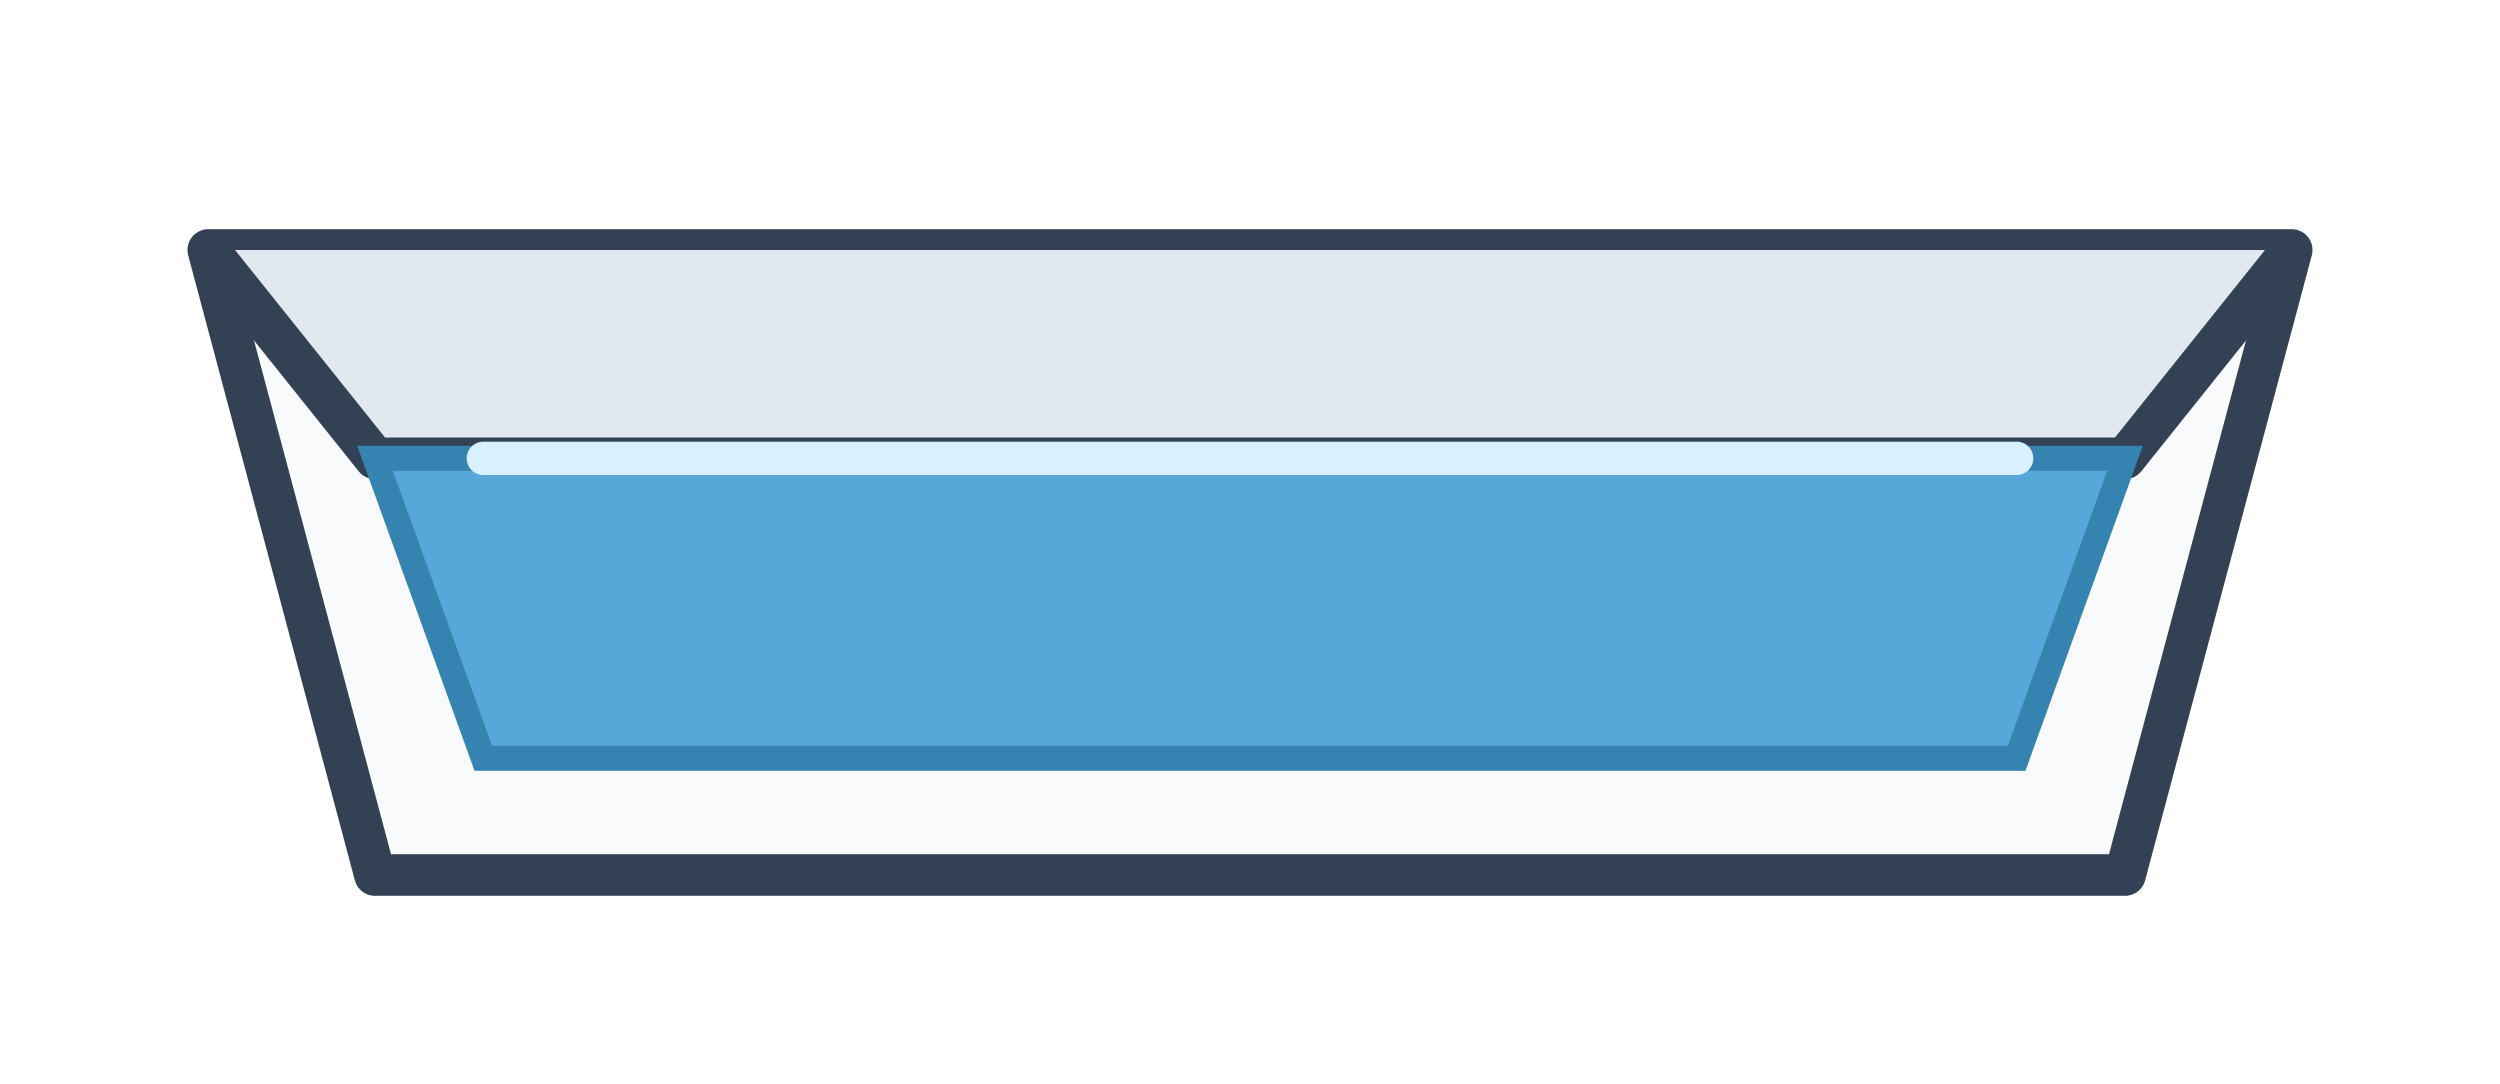
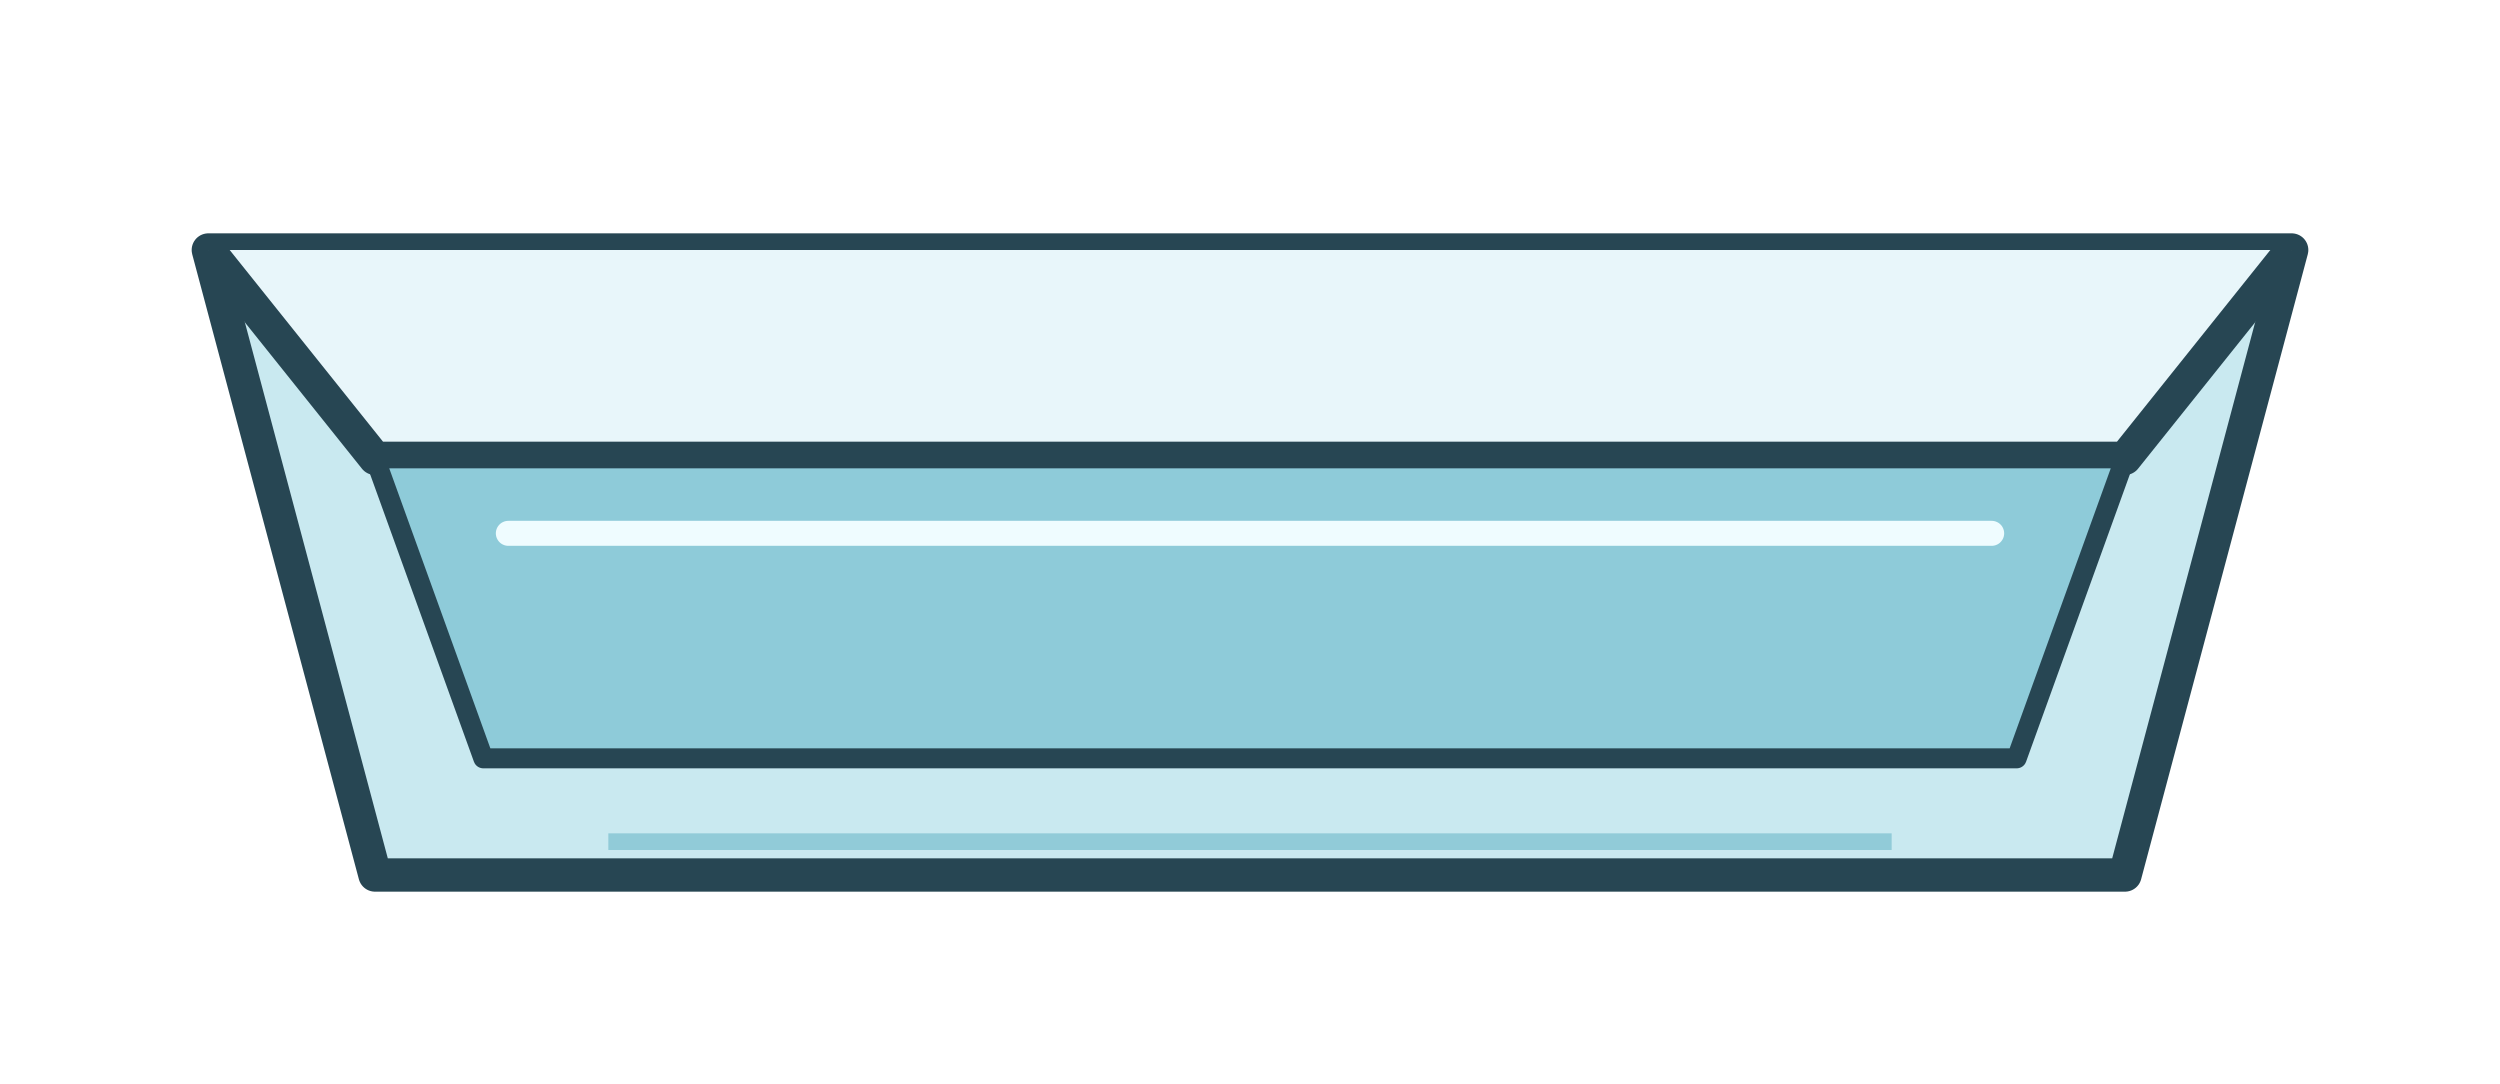
<svg xmlns="http://www.w3.org/2000/svg" viewBox="0 0 300 130">
-   <path d="M25 30h250l-20 75H45z" fill="#f8fafc" stroke="#334155" stroke-width="5" stroke-linejoin="round" />
-   <path d="M25 30l20 25h210l20-25" fill="#e2e8f0" stroke="#334155" stroke-width="5" stroke-linejoin="round" />
-   <path d="M45 55h210l-13 36H58z" fill="#57a8d9" stroke="#3483b1" stroke-width="3" />
-   <path d="M58 55h184" fill="none" stroke="#d8f0ff" stroke-width="4" stroke-linecap="round" />
+   <g stroke="#274653" stroke-linejoin="round">
+     <path d="M25 30h250l-20 75H45z" fill="#c9e9f0" stroke-width="4" />
+     <path d="M25 30 45 55h210l20-25" fill="#e8f6fa" stroke-width="4" />
+     <path d="M45 55h210l-13 36H58z" fill="#8ecbd9" stroke-width="2.4" />
+     <path d="M61 64h178" fill="none" stroke="#effcff" stroke-linecap="round" stroke-width="3" />
+     <path d="M73 101h154" fill="none" stroke="#91cbd8" stroke-width="2" />
+   </g>
</svg>
